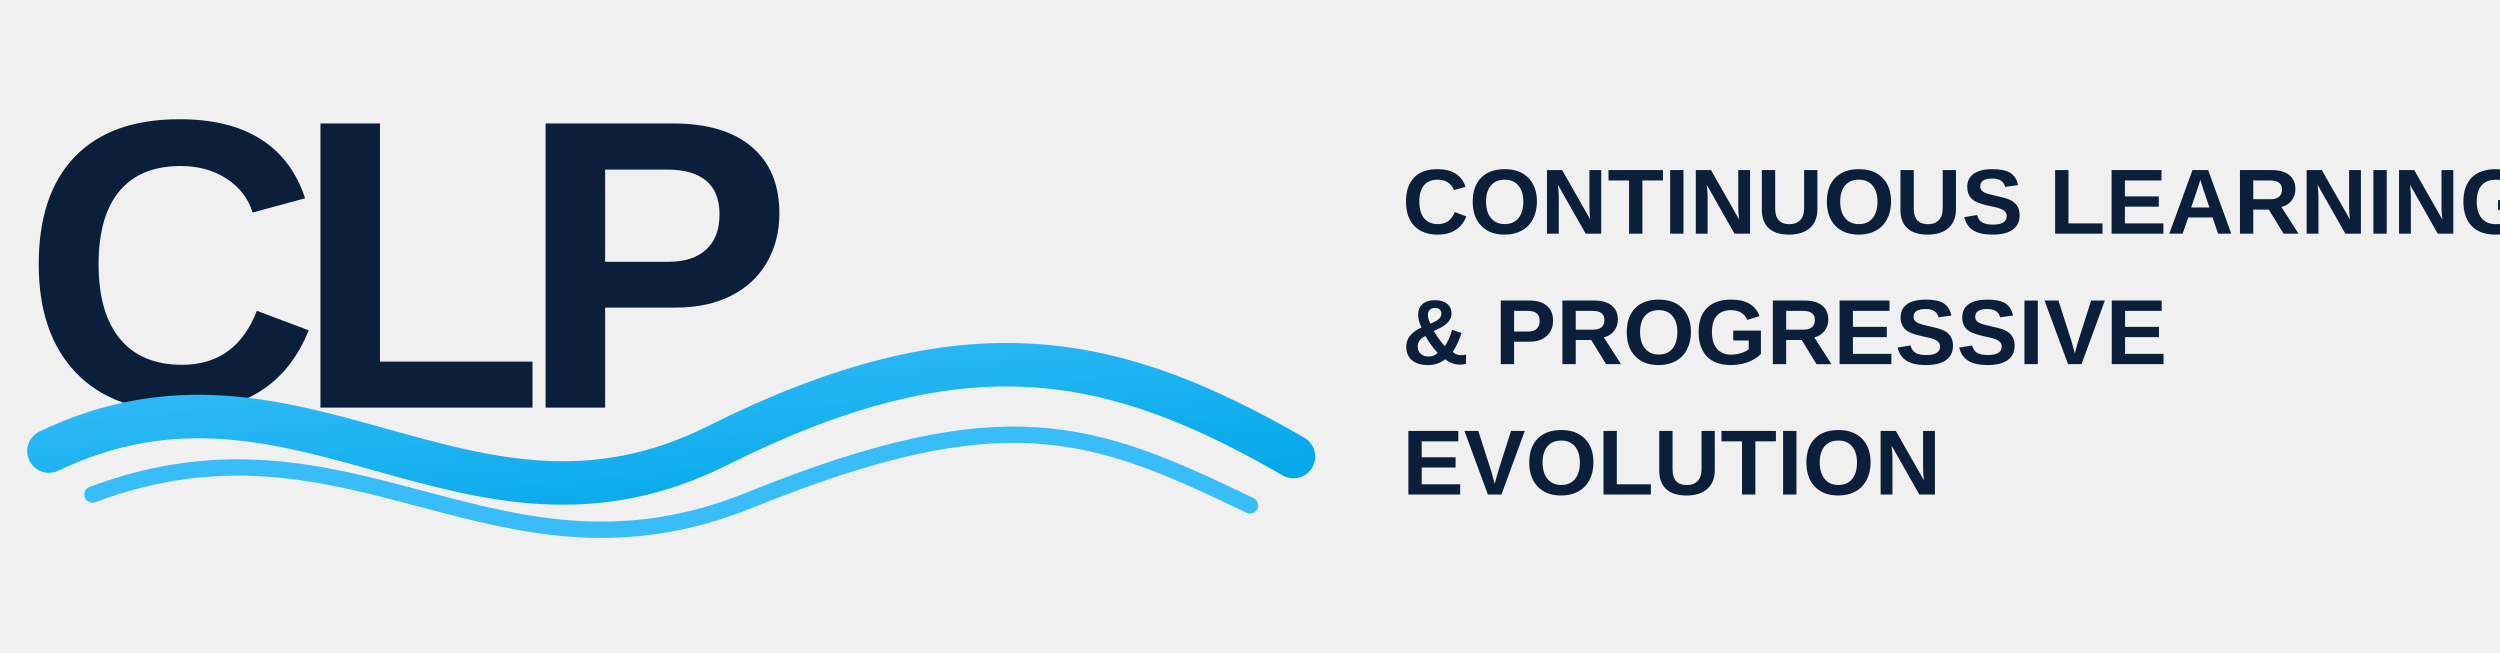
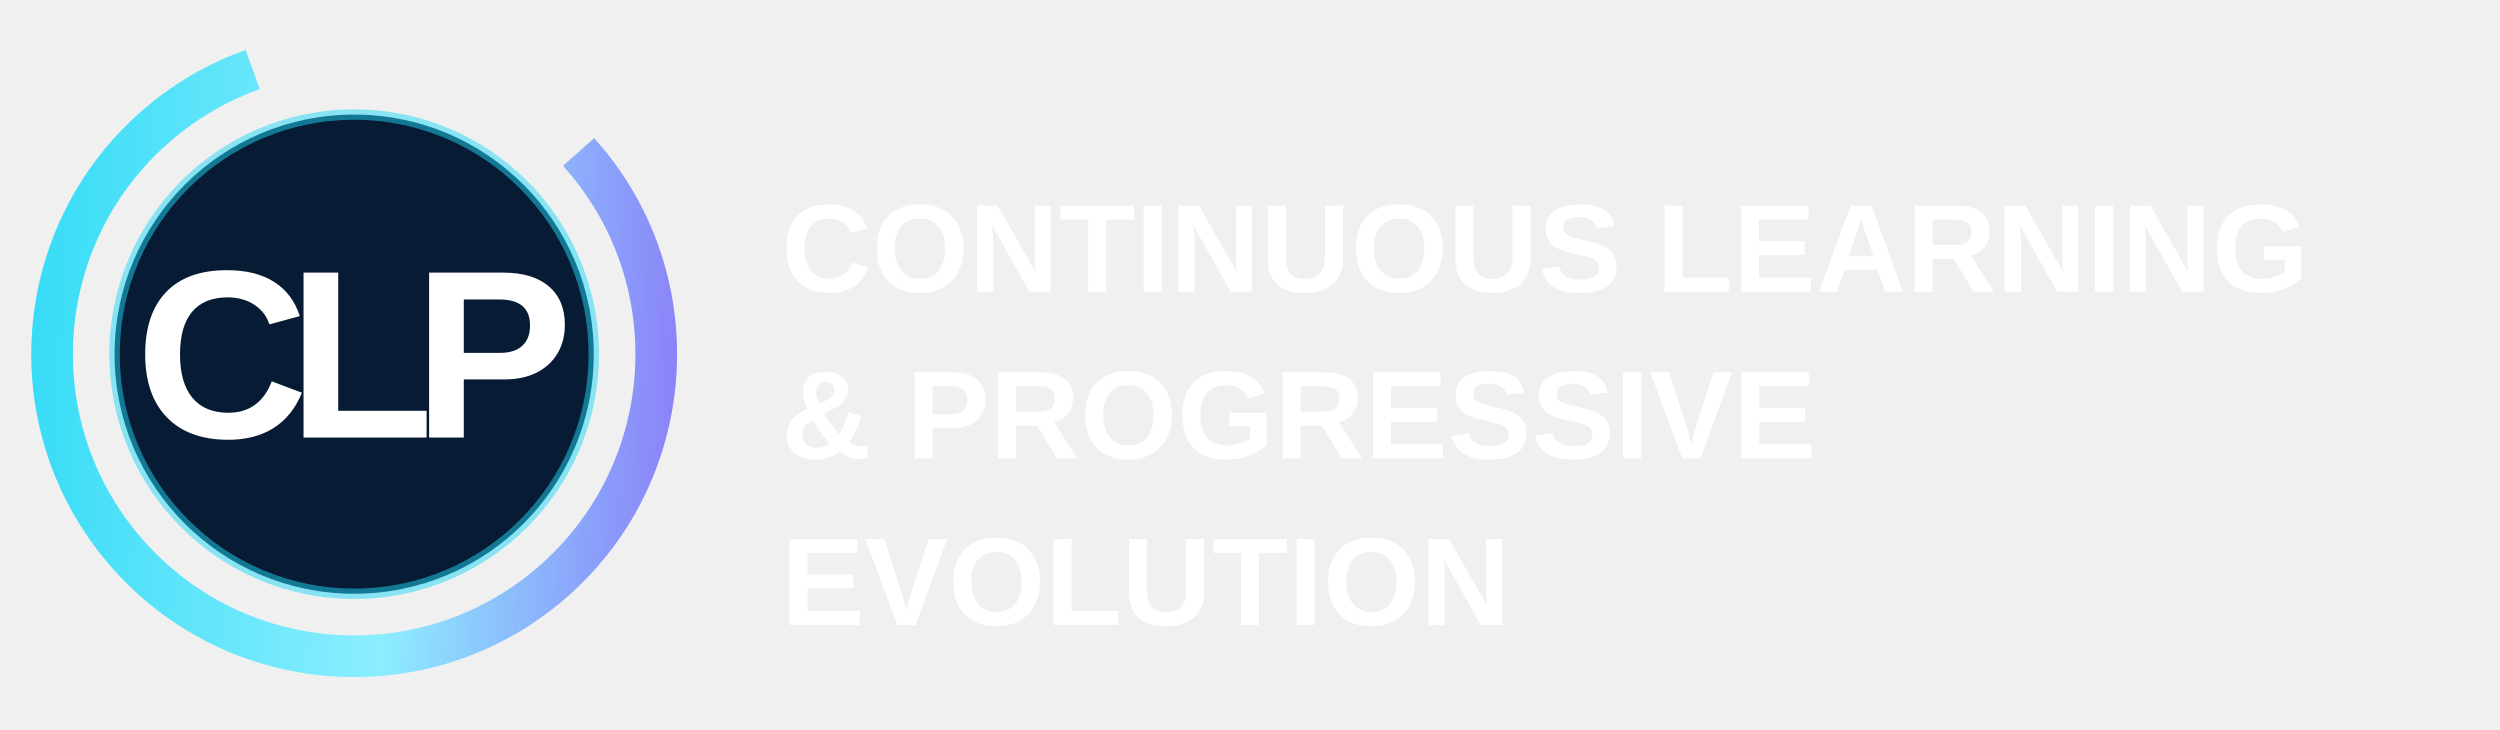
- <svg xmlns="http://www.w3.org/2000/svg" viewBox="0 0 460 120" role="img" aria-labelledby="title">
+ <svg xmlns="http://www.w3.org/2000/svg" viewBox="0 0 240 70" role="img" aria-labelledby="t">
  <defs>
-     <linearGradient id="a" x1="0" y1="0" x2="1" y2="1">
-       <stop stop-color="#38BDF8" />
-       <stop offset="1" stop-color="#00A7E9" />
+     <linearGradient id="g" x1="0" y1="0" x2="1" y2="1">
+       <stop stop-color="#20d7f4" />
+       <stop offset=".55" stop-color="#8ceeff" />
+       <stop offset="1" stop-color="#8b5cf6" />
    </linearGradient>
  </defs>
-   <g fill="#0B1F3B">
-     <text x="4" y="75" font-family="Arial,sans-serif" font-weight="900" font-size="76" letter-spacing="-5">CLP</text>
-   </g>
-   <path d="M9 83 C55 61 86 105 132 82 S205 65 238 84" fill="none" stroke="url(#a)" stroke-width="8" stroke-linecap="round" />
-   <path d="M17 91 C65 73 91 111 138 92 S201 79 230 93" fill="none" stroke="#38BDF8" stroke-width="3" stroke-linecap="round" />
-   <text x="258" y="43" font-family="Arial,sans-serif" font-size="17" font-weight="700" fill="#0B1F3B">CONTINUOUS LEARNING</text>
-   <text x="258" y="67" font-family="Arial,sans-serif" font-size="17" font-weight="700" fill="#0B1F3B">&amp; PROGRESSIVE</text>
-   <text x="258" y="91" font-family="Arial,sans-serif" font-size="17" font-weight="700" fill="#0B1F3B">EVOLUTION</text>
+   <circle cx="34" cy="34" r="29" fill="none" stroke="url(#g)" stroke-width="4" stroke-dasharray="148 35" transform="rotate(-42 34 34)" />
+   <circle cx="34" cy="34" r="23" fill="#071b34" stroke="#20d7f4" stroke-opacity=".5" />
+   <text x="34" y="42" text-anchor="middle" font-family="Arial,sans-serif" font-size="23" font-weight="900" fill="#fff" letter-spacing="-2">CLP</text>
+   <text x="75" y="28" font-family="Arial,sans-serif" font-size="12" font-weight="800" fill="#fff">CONTINUOUS LEARNING</text>
+   <text x="75" y="44" font-family="Arial,sans-serif" font-size="12" font-weight="800" fill="#fff">&amp; PROGRESSIVE</text>
+   <text x="75" y="60" font-family="Arial,sans-serif" font-size="12" font-weight="800" fill="#fff">EVOLUTION</text>
</svg>
